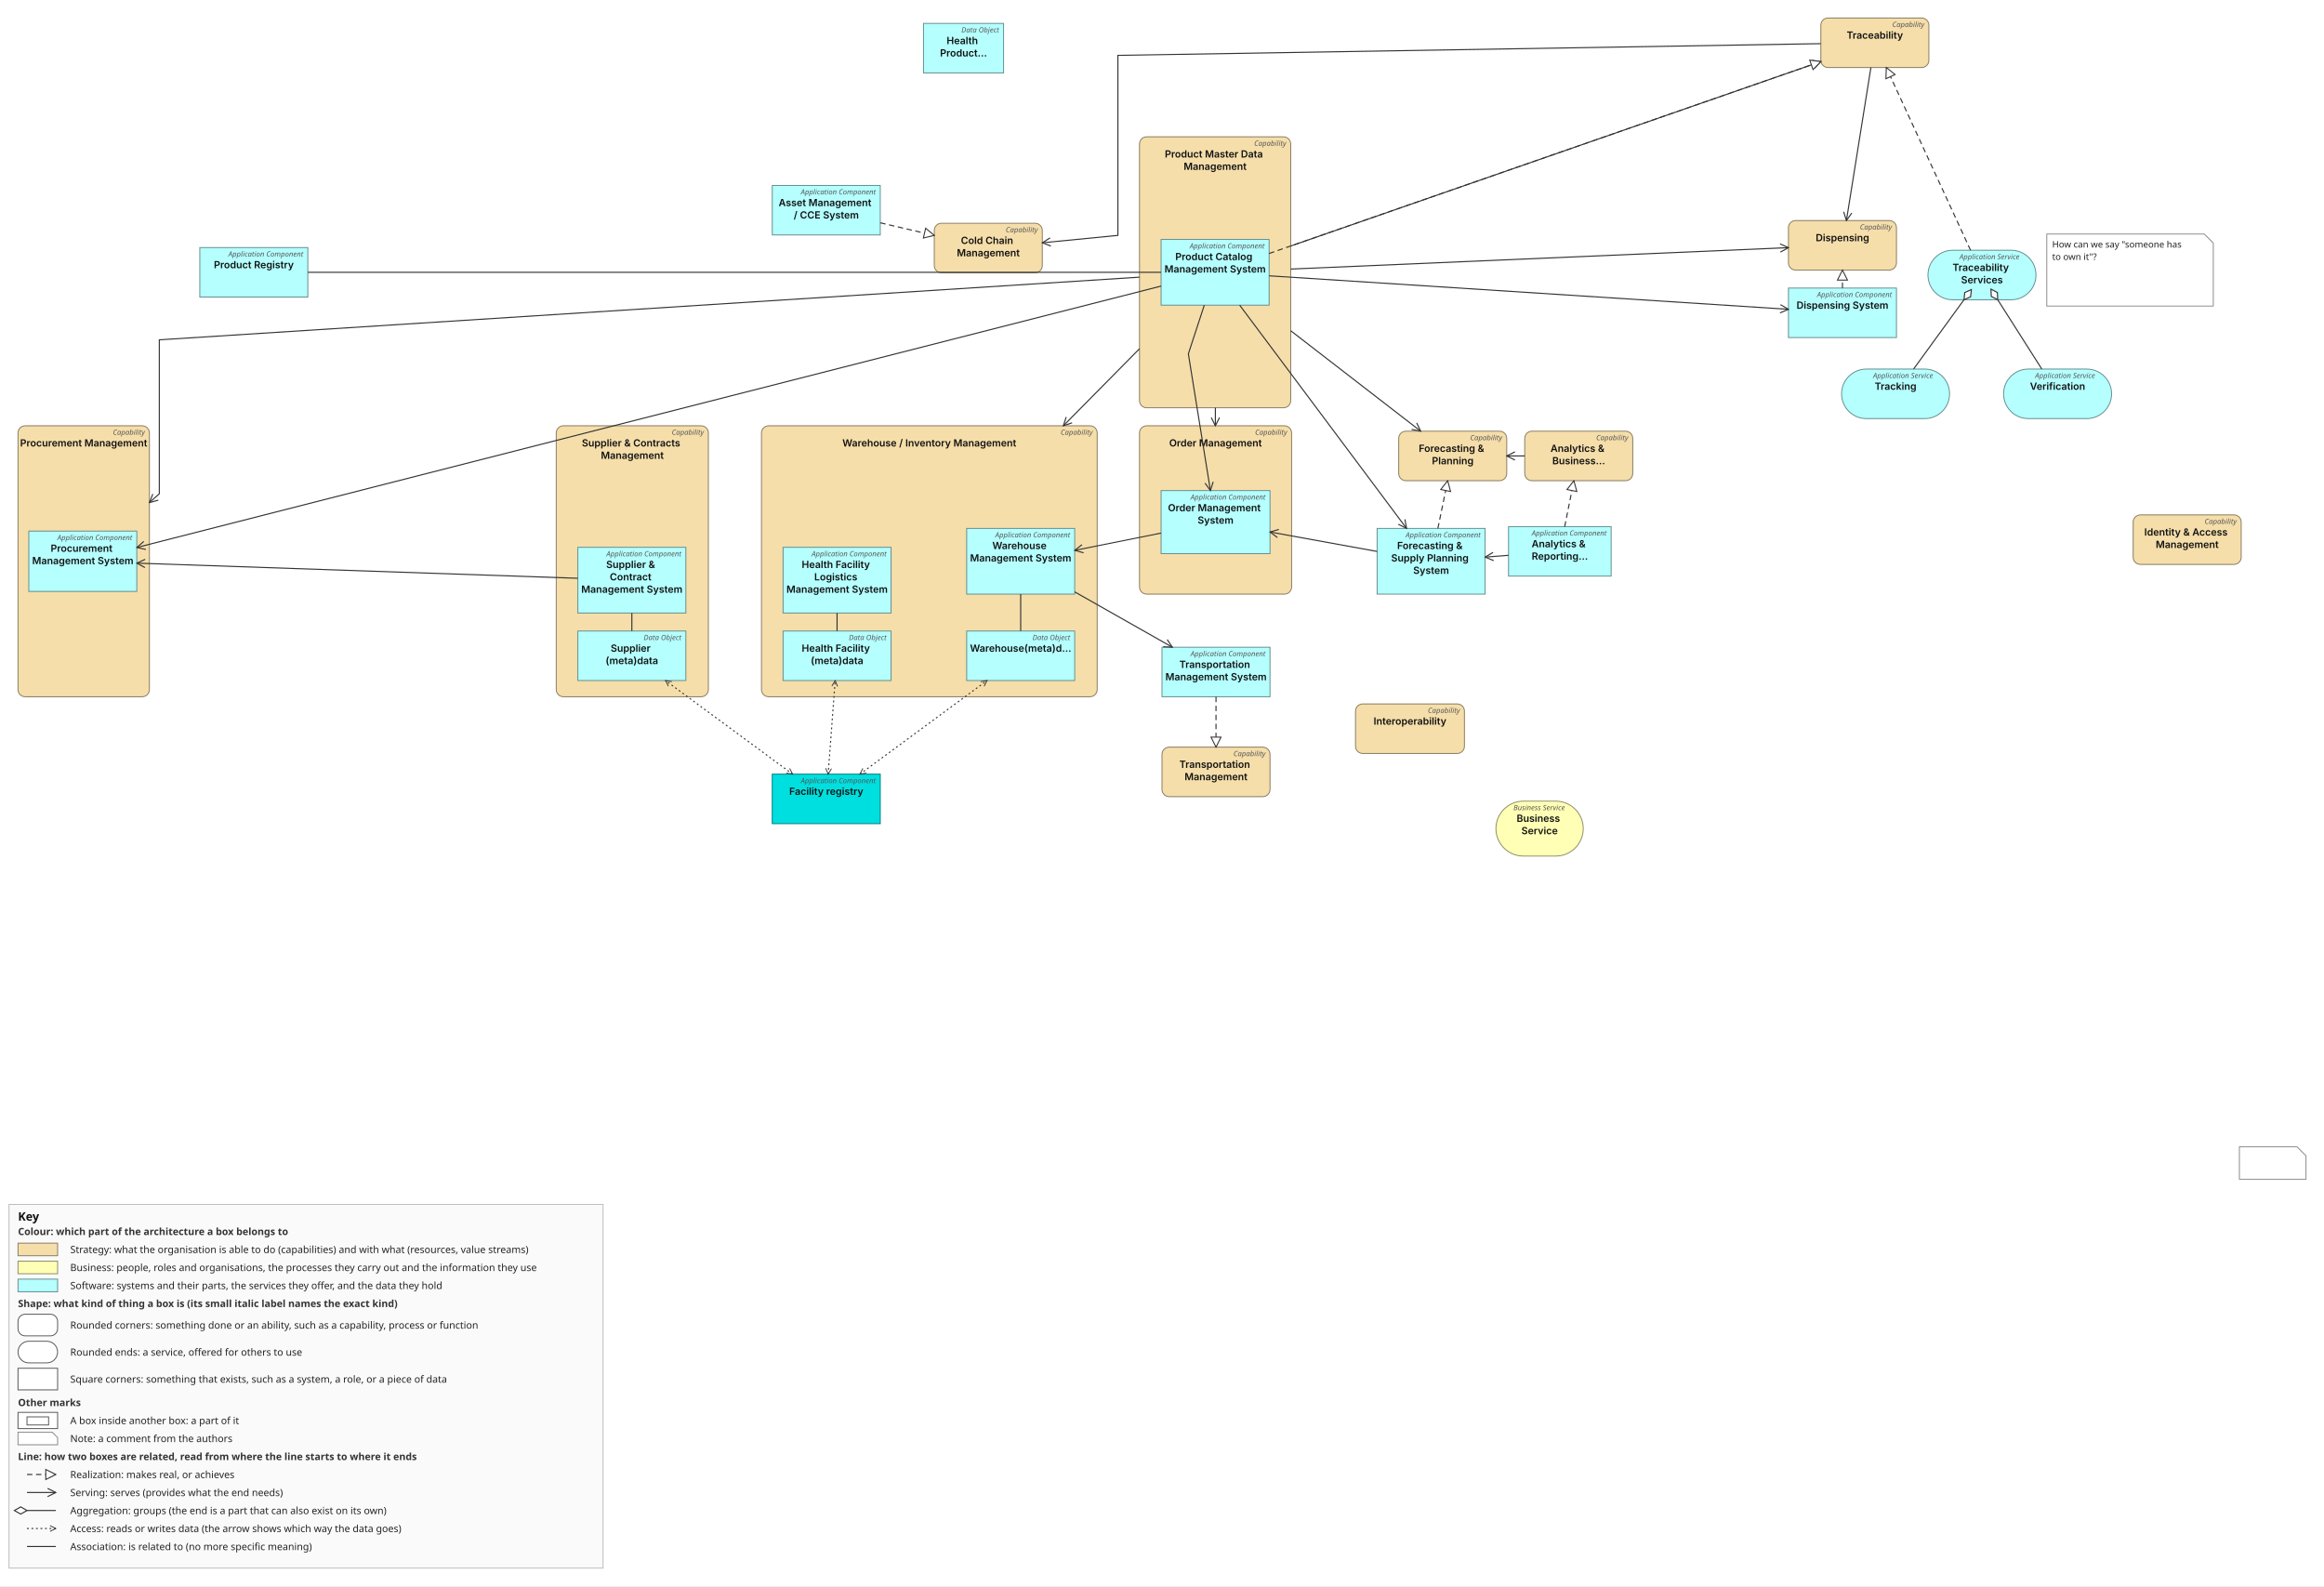
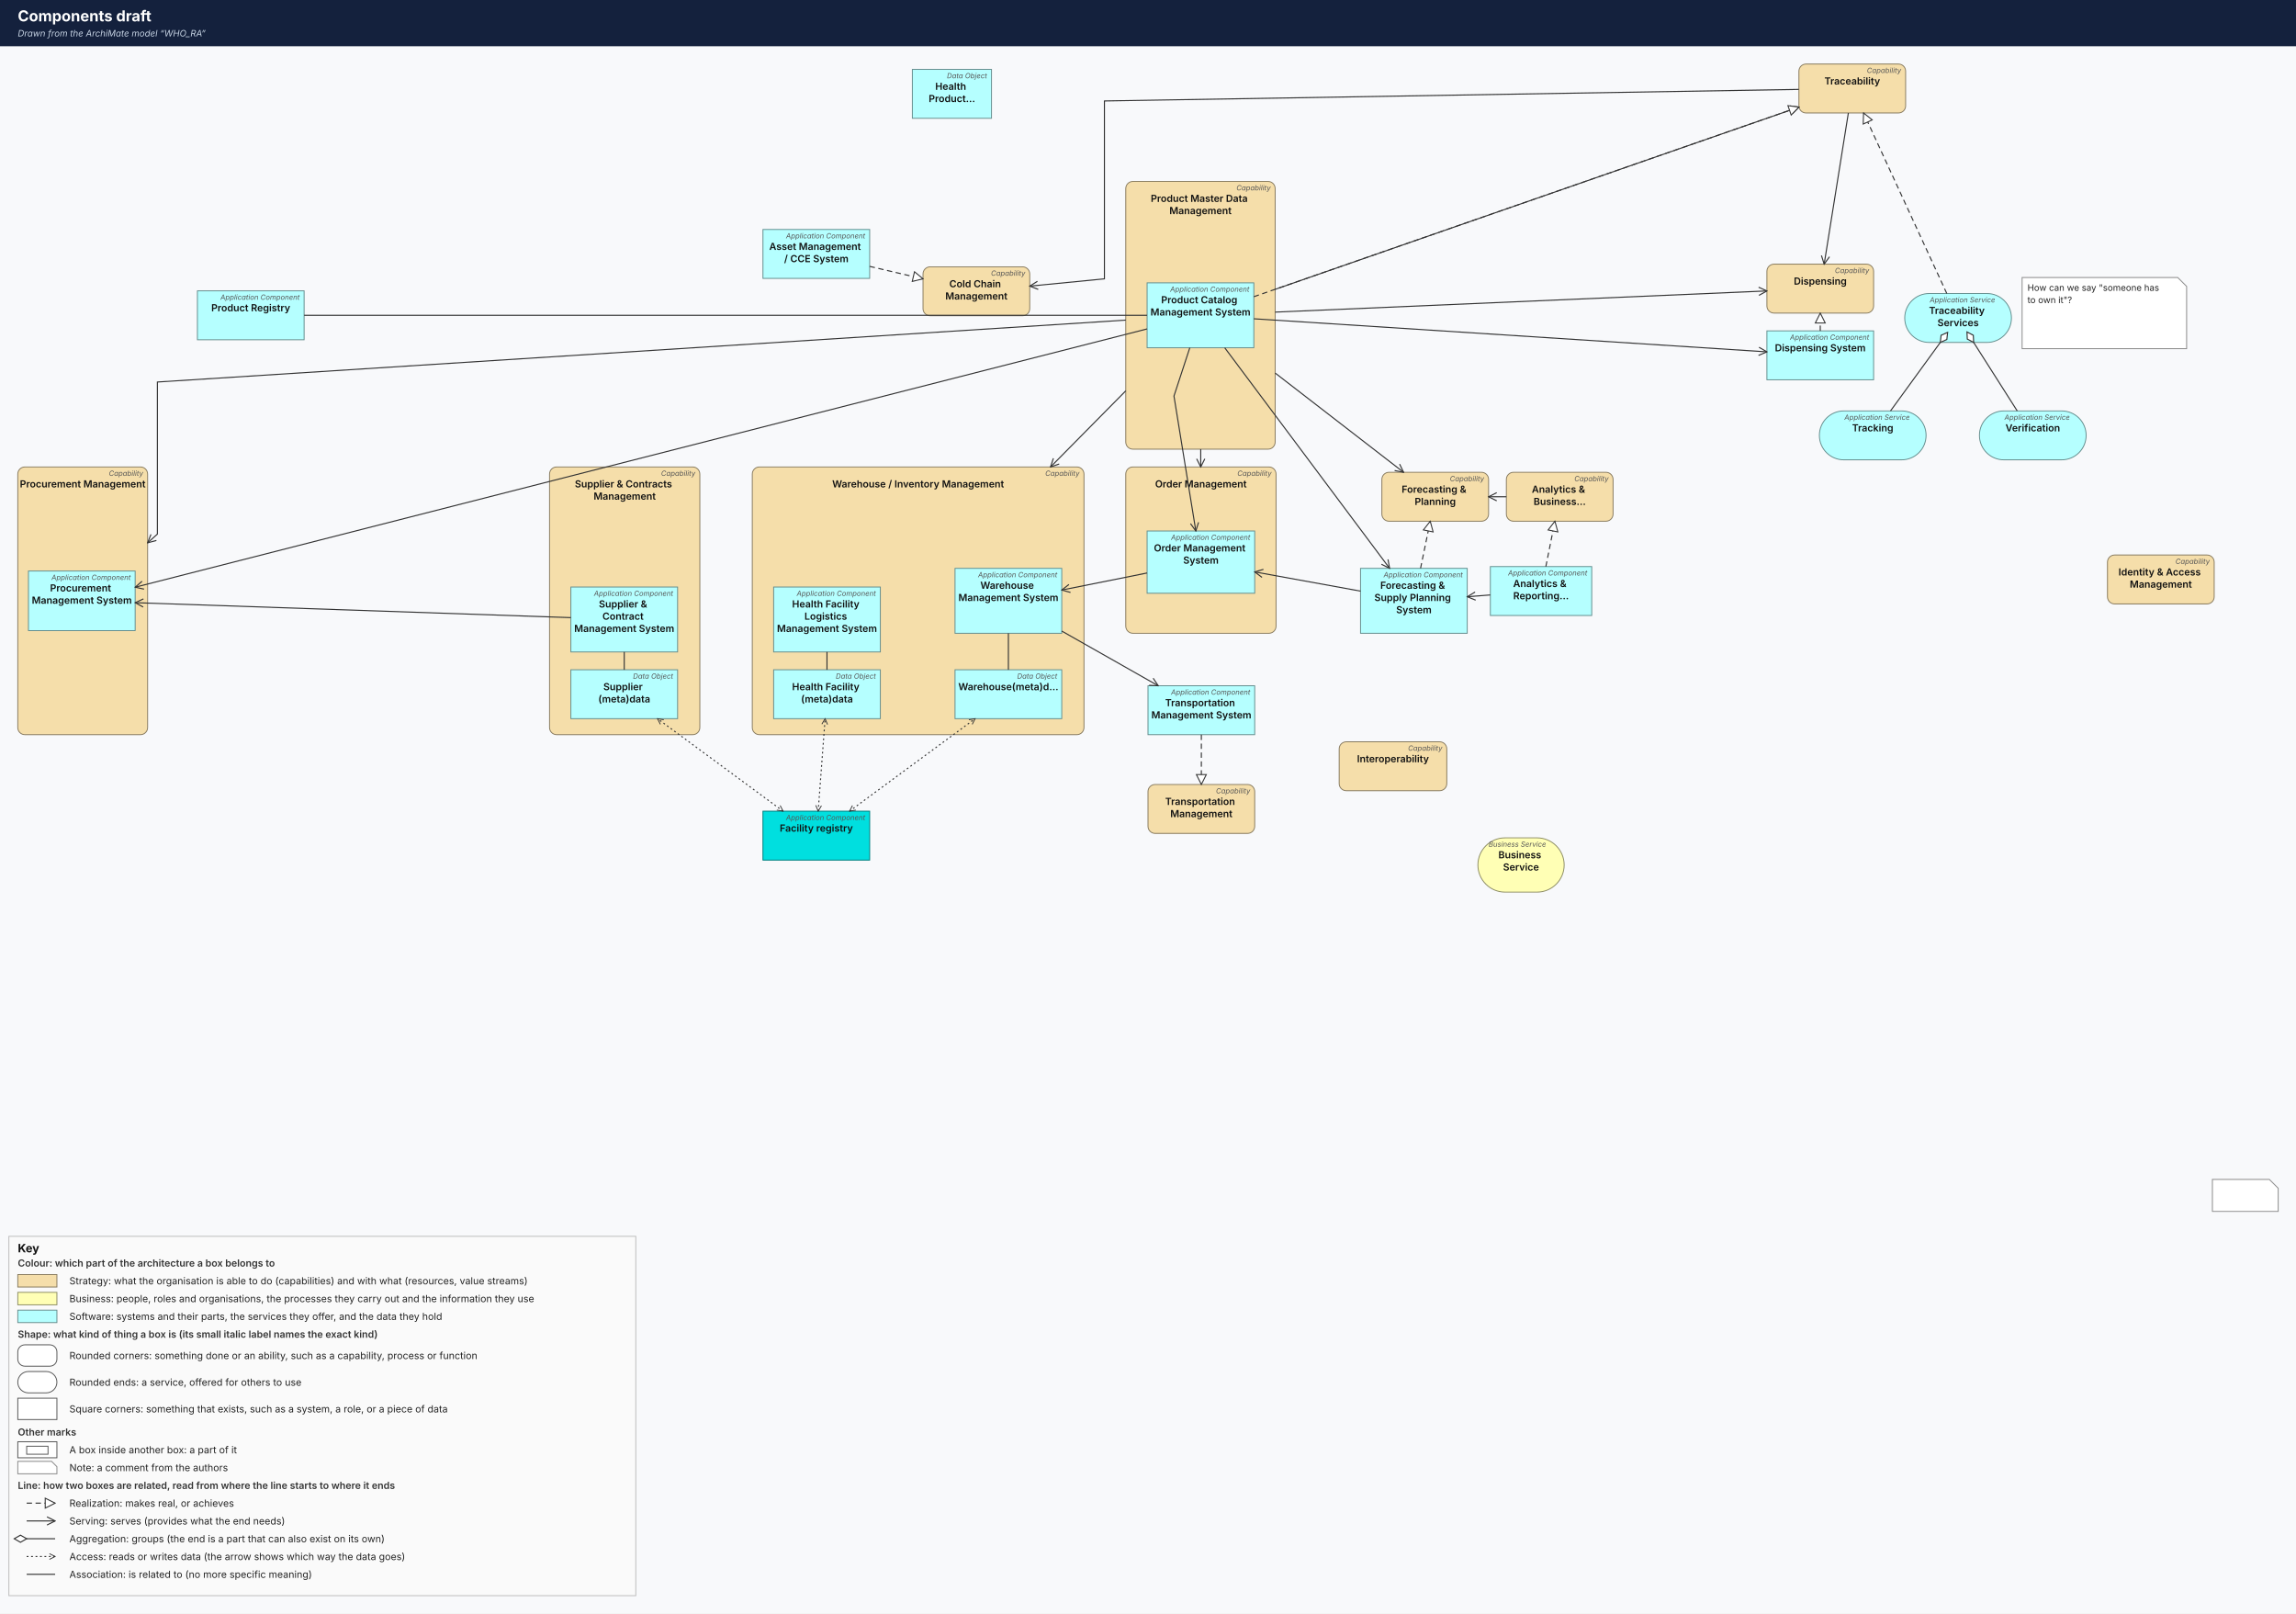
- <svg xmlns="http://www.w3.org/2000/svg" viewBox="-18 382 2582 1762" width="2582" height="1762" role="img" aria-labelledby="av-title">
+ <svg xmlns="http://www.w3.org/2000/svg" viewBox="-18 330 2582 1814" width="2582" height="1814" role="img" aria-labelledby="av-title">
  <style>
- .av-name{font:600 11px system-ui,-apple-system,"Segoe UI",sans-serif;fill:#111}
- .av-type{font:italic 8px system-ui,sans-serif;fill:#555}
- .av-group{font:600 11px system-ui,sans-serif;fill:#333}
- .av-note{font:10px system-ui,sans-serif;fill:#222}
- .av-key{font:11px system-ui,sans-serif;fill:#222}
- .av-keyh{font:600 11px system-ui,sans-serif;fill:#333}
- .av-keyt{font:700 13px system-ui,sans-serif;fill:#111}
- .av-rel{font:9px system-ui,sans-serif;fill:#333;paint-order:stroke;stroke:#fff;stroke-width:3px}
+ .av-name{font:600 11px Inter, "Segoe UI", system-ui, -apple-system, Helvetica, Arial, sans-serif;fill:#111}
+ .av-type{font:italic 8px Inter, "Segoe UI", system-ui, -apple-system, Helvetica, Arial, sans-serif;fill:#555}
+ .av-group{font:600 11px Inter, "Segoe UI", system-ui, -apple-system, Helvetica, Arial, sans-serif;fill:#333}
+ .av-note{font:10px Inter, "Segoe UI", system-ui, -apple-system, Helvetica, Arial, sans-serif;fill:#222}
+ .av-key{font:11px Inter, "Segoe UI", system-ui, -apple-system, Helvetica, Arial, sans-serif;fill:#222}
+ .av-keyh{font:600 11px Inter, "Segoe UI", system-ui, -apple-system, Helvetica, Arial, sans-serif;fill:#333}
+ .av-keyt{font:700 13px Inter, "Segoe UI", system-ui, -apple-system, Helvetica, Arial, sans-serif;fill:#111}
+ .av-rel{font:9px Inter, "Segoe UI", system-ui, -apple-system, Helvetica, Arial, sans-serif;fill:#333;paint-order:stroke;stroke:#fff;stroke-width:3px}
a:hover rect,a:hover polygon,a:focus rect,a:focus polygon{stroke:#06c;stroke-width:2.5}
</style>
  <defs>
    <marker id="arrow-open" viewBox="0 0 12 12" refX="11" refY="6" markerWidth="11" markerHeight="11" orient="auto-start-reverse" markerUnits="userSpaceOnUse">
      <path d="M1 1 L11 6 L1 11" fill="none" stroke="#333" stroke-width="1.3" />
    </marker>
    <marker id="arrow-filled" viewBox="0 0 12 12" refX="11" refY="6" markerWidth="11" markerHeight="11" orient="auto-start-reverse" markerUnits="userSpaceOnUse">
      <path d="M1 1 L11 6 L1 11 Z" fill="#333" />
    </marker>
    <marker id="arrow-small" viewBox="0 0 10 10" refX="9" refY="5" markerWidth="8" markerHeight="8" orient="auto-start-reverse" markerUnits="userSpaceOnUse">
      <path d="M1 1 L9 5 L1 9" fill="none" stroke="#333" stroke-width="1.2" />
    </marker>
    <marker id="triangle-hollow" viewBox="0 0 14 14" refX="13" refY="7" markerWidth="13" markerHeight="13" orient="auto-start-reverse" markerUnits="userSpaceOnUse">
      <path d="M1 1 L13 7 L1 13 Z" fill="#fff" stroke="#333" stroke-width="1.2" />
    </marker>
    <marker id="diamond-filled" viewBox="0 0 16 10" refX="1" refY="5" markerWidth="16" markerHeight="10" orient="auto-start-reverse" markerUnits="userSpaceOnUse">
      <path d="M1 5 L8 1 L15 5 L8 9 Z" fill="#333" />
    </marker>
    <marker id="diamond-hollow" viewBox="0 0 16 10" refX="1" refY="5" markerWidth="16" markerHeight="10" orient="auto-start-reverse" markerUnits="userSpaceOnUse">
      <path d="M1 5 L8 1 L15 5 L8 9 Z" fill="#fff" stroke="#333" stroke-width="1.2" />
    </marker>
    <marker id="dot" viewBox="0 0 8 8" refX="4" refY="4" markerWidth="7" markerHeight="7" orient="auto" markerUnits="userSpaceOnUse">
      <circle cx="4" cy="4" r="3.2" fill="#333" />
    </marker>
    <pattern id="missing" width="8" height="8" patternUnits="userSpaceOnUse" patternTransform="rotate(45)">
      <rect width="8" height="8" fill="#fff" />
      <line x1="0" y1="0" x2="0" y2="8" stroke="#d33" stroke-width="2" />
    </pattern>
  </defs>
-   <rect x="-18" y="382" width="2582" height="1762" fill="#fff" />
+   <rect x="-18" y="330" width="2582" height="1814" fill="#f8f9fb" />
+   <rect x="-18" y="330" width="2582" height="52" fill="#14213d" />
+   <text x="2" y="354" style="font:700 17px Inter, &quot;Segoe UI&quot;, system-ui, -apple-system, Helvetica, Arial, sans-serif;fill:#fff">Components draft</text>
+   <text x="2" y="371" style="font:italic 10px Inter, &quot;Segoe UI&quot;, system-ui, -apple-system, Helvetica, Arial, sans-serif;fill:#c9d6e6">Drawn from the ArchiMate model “WHO_RA”</text>
  <a href="../../../en/dpi-h-ra/archimate/0.2.0/elements/forecasting-supply-planning-system/" target="_top">
    <rect x="1512" y="969" width="120" height="73" fill="#b5ffff" stroke="#648c8c" stroke-width="1" />
    <text class="av-type" x="1627" y="979" text-anchor="end">Application Component</text>
    <text class="av-name" x="1572" y="992" text-anchor="middle">
      <tspan x="1572" dy="0">Forecasting &amp;</tspan>
      <tspan x="1572" dy="13.75">Supply Planning</tspan>
      <tspan x="1572" dy="13.75">System</tspan>
    </text>
  </a>
  <a href="../../../en/dpi-h-ra/archimate/0.2.0/elements/transportation-management-system/" target="_top">
    <rect x="1273" y="1101" width="120" height="55" fill="#b5ffff" stroke="#648c8c" stroke-width="1" />
    <text class="av-type" x="1388" y="1111" text-anchor="end">Application Component</text>
    <text class="av-name" x="1333" y="1124" text-anchor="middle">
      <tspan x="1333" dy="0">Transportation</tspan>
      <tspan x="1333" dy="13.75">Management System</tspan>
    </text>
  </a>
  <a href="../../../en/dpi-h-ra/archimate/0.2.0/elements/dispensing-system/" target="_top">
    <rect x="1969" y="702" width="120" height="55" fill="#b5ffff" stroke="#648c8c" stroke-width="1" />
    <text class="av-type" x="2084" y="712" text-anchor="end">Application Component</text>
    <text class="av-name" x="2029" y="725" text-anchor="middle">
      <tspan x="2029" dy="0">Dispensing System</tspan>
    </text>
  </a>
  <a href="../../../en/dpi-h-ra/archimate/0.2.0/elements/analytics-reporting-platform/" target="_top">
    <rect x="1658" y="967" width="114" height="55" fill="#b5ffff" stroke="#648c8c" stroke-width="1" />
    <text class="av-type" x="1767" y="977" text-anchor="end">Application Component</text>
    <text class="av-name" x="1715" y="990" text-anchor="middle">
      <tspan x="1715" dy="0">Analytics &amp;</tspan>
      <tspan x="1715" dy="13.75">Reporting…</tspan>
    </text>
  </a>
  <a href="../../../en/dpi-h-ra/archimate/0.2.0/elements/identity-access-management/" target="_top">
    <rect x="2352" y="954" width="120" height="55" rx="8" fill="#f5deaa" stroke="#877a5e" stroke-width="1" />
    <text class="av-type" x="2467" y="964" text-anchor="end">Capability</text>
    <text class="av-name" x="2412" y="977" text-anchor="middle">
      <tspan x="2412" dy="0">Identity &amp; Access</tspan>
      <tspan x="2412" dy="13.75">Management</tspan>
    </text>
  </a>
  <a href="../../../en/dpi-h-ra/archimate/0.2.0/elements/asset-management-cce-system/" target="_top">
    <rect x="840" y="588" width="120" height="55" fill="#b5ffff" stroke="#648c8c" stroke-width="1" />
    <text class="av-type" x="955" y="598" text-anchor="end">Application Component</text>
    <text class="av-name" x="900" y="611" text-anchor="middle">
      <tspan x="900" dy="0">Asset Management</tspan>
      <tspan x="900" dy="13.75">/ CCE System</tspan>
    </text>
  </a>
  <a href="../../../en/dpi-h-ra/archimate/0.2.0/elements/interoperability/" target="_top">
    <rect x="1488" y="1164" width="121" height="55" rx="8" fill="#f5deaa" stroke="#877a5e" stroke-width="1" />
    <text class="av-type" x="1604" y="1174" text-anchor="end">Capability</text>
    <text class="av-name" x="1548.5" y="1187" text-anchor="middle">
      <tspan x="1548.5" dy="0">Interoperability</tspan>
    </text>
  </a>
  <a href="../../../en/dpi-h-ra/archimate/0.2.0/elements/facility-registry/" target="_top">
    <rect x="840" y="1242" width="120" height="55" fill="#00dfdf" stroke="#007b7b" stroke-width="1" />
    <text class="av-type" x="955" y="1252" text-anchor="end">Application Component</text>
    <text class="av-name" x="900" y="1265" text-anchor="middle">
      <tspan x="900" dy="0">Facility registry</tspan>
    </text>
  </a>
  <a href="../../../en/dpi-h-ra/archimate/0.2.0/elements/traceability-services/" target="_top">
    <rect x="2124" y="660" width="120" height="55" rx="27.5" fill="#b5ffff" stroke="#648c8c" stroke-width="1" />
    <text class="av-type" x="2225.667" y="670" text-anchor="end">Application Service</text>
    <text class="av-name" x="2184" y="683" text-anchor="middle">
      <tspan x="2184" dy="0">Traceability</tspan>
      <tspan x="2184" dy="13.75">Services</tspan>
    </text>
  </a>
  <a href="../../../en/dpi-h-ra/archimate/0.2.0/elements/tracking/" target="_top">
    <rect x="2028" y="792" width="120" height="55" rx="27.5" fill="#b5ffff" stroke="#648c8c" stroke-width="1" />
    <text class="av-type" x="2129.667" y="802" text-anchor="end">Application Service</text>
    <text class="av-name" x="2088" y="815" text-anchor="middle">
      <tspan x="2088" dy="0">Tracking</tspan>
    </text>
  </a>
  <a href="../../../en/dpi-h-ra/archimate/0.2.0/elements/verification/" target="_top">
    <rect x="2208" y="792" width="120" height="55" rx="27.5" fill="#b5ffff" stroke="#648c8c" stroke-width="1" />
    <text class="av-type" x="2309.667" y="802" text-anchor="end">Application Service</text>
    <text class="av-name" x="2268" y="815" text-anchor="middle">
      <tspan x="2268" dy="0">Verification</tspan>
    </text>
  </a>
  <g class="av-n">
    <polygon points="2256,642 2431,642 2441,652 2441,722 2256,722" fill="#ffffff" stroke="#888" />
    <text class="av-note" x="2262" y="657">
      <tspan x="2262" dy="0">How can we say "someone has</tspan>
      <tspan x="2262" dy="13.75">to own it"?</tspan>
    </text>
  </g>
  <a href="../../../en/dpi-h-ra/archimate/0.2.0/elements/health-product-data/" target="_top">
    <rect x="1008" y="408" width="89" height="55" fill="#b5ffff" stroke="#648c8c" stroke-width="1" />
    <text class="av-type" x="1092" y="418" text-anchor="end">Data Object</text>
    <text class="av-name" x="1052.5" y="431" text-anchor="middle">
      <tspan x="1052.5" dy="0">Health</tspan>
      <tspan x="1052.5" dy="13.75">Product…</tspan>
    </text>
  </a>
  <a href="../../../en/dpi-h-ra/archimate/0.2.0/elements/forecasting-planning/" target="_top">
    <rect x="1536" y="861" width="120" height="55" rx="8" fill="#f5deaa" stroke="#877a5e" stroke-width="1" />
    <text class="av-type" x="1651" y="871" text-anchor="end">Capability</text>
    <text class="av-name" x="1596" y="884" text-anchor="middle">
      <tspan x="1596" dy="0">Forecasting &amp;</tspan>
      <tspan x="1596" dy="13.75">Planning</tspan>
    </text>
  </a>
  <a href="../../../en/dpi-h-ra/archimate/0.2.0/elements/order-management/" target="_top">
    <rect x="1248" y="855" width="169" height="187" rx="8" fill="#f5deaa" stroke="#877a5e" stroke-width="1" />
    <text class="av-type" x="1412" y="865" text-anchor="end">Capability</text>
    <text class="av-name" x="1332.5" y="878" text-anchor="middle">
      <tspan x="1332.5" dy="0">Order Management</tspan>
    </text>
  </a>
  <a href="../../../en/dpi-h-ra/archimate/0.2.0/elements/order-management-system/" target="_top">
    <rect x="1272" y="927" width="121" height="70" fill="#b5ffff" stroke="#648c8c" stroke-width="1" />
    <text class="av-type" x="1388" y="937" text-anchor="end">Application Component</text>
    <text class="av-name" x="1332.5" y="950" text-anchor="middle">
      <tspan x="1332.5" dy="0">Order Management</tspan>
      <tspan x="1332.5" dy="13.75">System</tspan>
    </text>
  </a>
  <a href="../../../en/dpi-h-ra/archimate/0.2.0/elements/procurement-management/" target="_top">
    <rect x="2" y="855" width="146" height="301" rx="8" fill="#f5deaa" stroke="#877a5e" stroke-width="1" />
    <text class="av-type" x="143" y="865" text-anchor="end">Capability</text>
    <text class="av-name" x="75" y="878" text-anchor="middle">
      <tspan x="75" dy="0">Procurement Management</tspan>
    </text>
  </a>
  <a href="../../../en/dpi-h-ra/archimate/0.2.0/elements/procurement-management-system/" target="_top">
    <rect x="14" y="972" width="120" height="67" fill="#b5ffff" stroke="#648c8c" stroke-width="1" />
    <text class="av-type" x="129" y="982" text-anchor="end">Application Component</text>
    <text class="av-name" x="74" y="995" text-anchor="middle">
      <tspan x="74" dy="0">Procurement</tspan>
      <tspan x="74" dy="13.75">Management System</tspan>
    </text>
  </a>
  <a href="../../../en/dpi-h-ra/archimate/0.2.0/elements/transportation-management/" target="_top">
    <rect x="1273" y="1212" width="120" height="55" rx="8" fill="#f5deaa" stroke="#877a5e" stroke-width="1" />
    <text class="av-type" x="1388" y="1222" text-anchor="end">Capability</text>
    <text class="av-name" x="1333" y="1235" text-anchor="middle">
      <tspan x="1333" dy="0">Transportation</tspan>
      <tspan x="1333" dy="13.75">Management</tspan>
    </text>
  </a>
  <a href="../../../en/dpi-h-ra/archimate/0.2.0/elements/warehouse-inventory-management/" target="_top">
    <rect x="828" y="855" width="373" height="301" rx="8" fill="#f5deaa" stroke="#877a5e" stroke-width="1" />
    <text class="av-type" x="1196" y="865" text-anchor="end">Capability</text>
    <text class="av-name" x="1014.5" y="878" text-anchor="middle">
      <tspan x="1014.5" dy="0">Warehouse / Inventory Management</tspan>
    </text>
  </a>
  <a href="../../../en/dpi-h-ra/archimate/0.2.0/elements/warehouse-management-system/" target="_top">
    <rect x="1056" y="969" width="120" height="73" fill="#b5ffff" stroke="#648c8c" stroke-width="1" />
    <text class="av-type" x="1171" y="979" text-anchor="end">Application Component</text>
    <text class="av-name" x="1116" y="992" text-anchor="middle">
      <tspan x="1116" dy="0">Warehouse</tspan>
      <tspan x="1116" dy="13.75">Management System</tspan>
    </text>
  </a>
  <a href="../../../en/dpi-h-ra/archimate/0.2.0/elements/health-facility-logistics-management-system/" target="_top">
    <rect x="852" y="990" width="120" height="73" fill="#b5ffff" stroke="#648c8c" stroke-width="1" />
    <text class="av-type" x="967" y="1000" text-anchor="end">Application Component</text>
    <text class="av-name" x="912" y="1013" text-anchor="middle">
      <tspan x="912" dy="0">Health Facility</tspan>
      <tspan x="912" dy="13.75">Logistics</tspan>
      <tspan x="912" dy="13.75">Management System</tspan>
    </text>
  </a>
  <a href="../../../en/dpi-h-ra/archimate/0.2.0/elements/warehouse-meta-data/" target="_top">
    <rect x="1056" y="1083" width="120" height="55" fill="#b5ffff" stroke="#648c8c" stroke-width="1" />
    <text class="av-type" x="1171" y="1093" text-anchor="end">Data Object</text>
    <text class="av-name" x="1116" y="1106" text-anchor="middle">
      <tspan x="1116" dy="0">Warehouse(meta)d…</tspan>
    </text>
  </a>
  <a href="../../../en/dpi-h-ra/archimate/0.2.0/elements/health-facility-meta-data/" target="_top">
    <rect x="852" y="1083" width="120" height="55" fill="#b5ffff" stroke="#648c8c" stroke-width="1" />
    <text class="av-type" x="967" y="1093" text-anchor="end">Data Object</text>
    <text class="av-name" x="912" y="1106" text-anchor="middle">
      <tspan x="912" dy="0">Health Facility</tspan>
      <tspan x="912" dy="13.75">(meta)data</tspan>
    </text>
  </a>
  <a href="../../../en/dpi-h-ra/archimate/0.2.0/elements/traceability/" target="_top">
    <rect x="2005" y="402" width="120" height="55" rx="8" fill="#f5deaa" stroke="#877a5e" stroke-width="1" />
    <text class="av-type" x="2120" y="412" text-anchor="end">Capability</text>
    <text class="av-name" x="2065" y="425" text-anchor="middle">
      <tspan x="2065" dy="0">Traceability</tspan>
    </text>
  </a>
  <a href="../../../en/dpi-h-ra/archimate/0.2.0/elements/cold-chain-management/" target="_top">
    <rect x="1020" y="630" width="120" height="55" rx="8" fill="#f5deaa" stroke="#877a5e" stroke-width="1" />
    <text class="av-type" x="1135" y="640" text-anchor="end">Capability</text>
    <text class="av-name" x="1080" y="653" text-anchor="middle">
      <tspan x="1080" dy="0">Cold Chain</tspan>
      <tspan x="1080" dy="13.75">Management</tspan>
    </text>
  </a>
  <a href="../../../en/dpi-h-ra/archimate/0.2.0/elements/analytics-business-intelligence/" target="_top">
    <rect x="1676" y="861" width="120" height="55" rx="8" fill="#f5deaa" stroke="#877a5e" stroke-width="1" />
    <text class="av-type" x="1791" y="871" text-anchor="end">Capability</text>
    <text class="av-name" x="1736" y="884" text-anchor="middle">
      <tspan x="1736" dy="0">Analytics &amp;</tspan>
      <tspan x="1736" dy="13.75">Business…</tspan>
    </text>
  </a>
  <a href="../../../en/dpi-h-ra/archimate/0.2.0/elements/dispensing/" target="_top">
    <rect x="1969" y="627" width="120" height="55" rx="8" fill="#f5deaa" stroke="#877a5e" stroke-width="1" />
    <text class="av-type" x="2084" y="637" text-anchor="end">Capability</text>
    <text class="av-name" x="2029" y="650" text-anchor="middle">
      <tspan x="2029" dy="0">Dispensing</tspan>
    </text>
  </a>
  <a href="../../../en/dpi-h-ra/archimate/0.2.0/elements/supplier-contracts-management/" target="_top">
    <rect x="600" y="855" width="169" height="301" rx="8" fill="#f5deaa" stroke="#877a5e" stroke-width="1" />
    <text class="av-type" x="764" y="865" text-anchor="end">Capability</text>
    <text class="av-name" x="684.5" y="878" text-anchor="middle">
      <tspan x="684.5" dy="0">Supplier &amp; Contracts</tspan>
      <tspan x="684.5" dy="13.75">Management</tspan>
    </text>
  </a>
  <a href="../../../en/dpi-h-ra/archimate/0.2.0/elements/supplier-contract-management-system/" target="_top">
    <rect x="624" y="990" width="120" height="73" fill="#b5ffff" stroke="#648c8c" stroke-width="1" />
    <text class="av-type" x="739" y="1000" text-anchor="end">Application Component</text>
    <text class="av-name" x="684" y="1013" text-anchor="middle">
      <tspan x="684" dy="0">Supplier &amp;</tspan>
      <tspan x="684" dy="13.75">Contract</tspan>
      <tspan x="684" dy="13.75">Management System</tspan>
    </text>
  </a>
  <a href="../../../en/dpi-h-ra/archimate/0.2.0/elements/supplier-meta-data/" target="_top">
    <rect x="624" y="1083" width="120" height="55" fill="#b5ffff" stroke="#648c8c" stroke-width="1" />
    <text class="av-type" x="739" y="1093" text-anchor="end">Data Object</text>
    <text class="av-name" x="684" y="1106" text-anchor="middle">
      <tspan x="684" dy="0">Supplier</tspan>
      <tspan x="684" dy="13.75">(meta)data</tspan>
    </text>
  </a>
  <a href="../../../en/dpi-h-ra/archimate/0.2.0/elements/product-master-data-management/" target="_top">
    <rect x="1248" y="534" width="168" height="301" rx="8" fill="#f5deaa" stroke="#877a5e" stroke-width="1" />
    <text class="av-type" x="1411" y="544" text-anchor="end">Capability</text>
    <text class="av-name" x="1332" y="557" text-anchor="middle">
      <tspan x="1332" dy="0">Product Master Data</tspan>
      <tspan x="1332" dy="13.75">Management</tspan>
    </text>
  </a>
  <a href="../../../en/dpi-h-ra/archimate/0.2.0/elements/product-catalog-management-system/" target="_top">
    <rect x="1272" y="648" width="120" height="73" fill="#b5ffff" stroke="#648c8c" stroke-width="1" />
    <text class="av-type" x="1387" y="658" text-anchor="end">Application Component</text>
    <text class="av-name" x="1332" y="671" text-anchor="middle">
      <tspan x="1332" dy="0">Product Catalog</tspan>
      <tspan x="1332" dy="13.75">Management System</tspan>
    </text>
  </a>
  <g class="av-n">
    <polygon points="2470,1656 2534,1656 2544,1666 2544,1692 2470,1692" fill="#ffffff" stroke="#888" />
    <text class="av-note" x="2476" y="1671">
      <tspan x="2476" dy="0" />
    </text>
  </g>
  <a href="../../../en/dpi-h-ra/archimate/0.2.0/elements/business-service/" target="_top">
    <rect x="1644" y="1272" width="97" height="61" rx="30.5" fill="#ffffb5" stroke="#8c8c64" stroke-width="1" />
    <text class="av-type" x="1720.667" y="1282" text-anchor="end">Business Service</text>
    <text class="av-name" x="1692.5" y="1295" text-anchor="middle">
      <tspan x="1692.5" dy="0">Business</tspan>
      <tspan x="1692.5" dy="13.75">Service</tspan>
    </text>
  </a>
  <a href="../../../en/dpi-h-ra/archimate/0.2.0/elements/product-registry/" target="_top">
    <rect x="204" y="657" width="120" height="55" fill="#b5ffff" stroke="#648c8c" stroke-width="1" />
    <text class="av-type" x="319" y="667" text-anchor="end">Application Component</text>
    <text class="av-name" x="264" y="680" text-anchor="middle">
      <tspan x="264" dy="0">Product Registry</tspan>
    </text>
  </a>
  <a href="../../../en/dpi-h-ra/archimate/0.2.0/relationships/id-63783454de7b493f8981cbbe8360d486/" target="_top">
    <path d="M1579.5 969 L1590.4 916" fill="none" stroke="#333" stroke-width="1.2" stroke-dasharray="6 4" marker-end="url(#triangle-hollow)" />
    <path d="M1579.5 969 L1590.4 916" fill="none" stroke="transparent" stroke-width="8" />
  </a>
  <a href="../../../en/dpi-h-ra/archimate/0.2.0/relationships/id-e8f0fee58ff84beaa0bd71a8e94c0f06/" target="_top">
    <path d="M1512 994.6 L1393 973" fill="none" stroke="#333" stroke-width="1.2" marker-end="url(#arrow-open)" />
    <path d="M1512 994.6 L1393 973" fill="none" stroke="transparent" stroke-width="8" />
  </a>
  <a href="../../../en/dpi-h-ra/archimate/0.2.0/relationships/id-133d0f9678fb44df8acad9a7e9e2fe0f/" target="_top">
    <path d="M1333 1156 L1333 1212" fill="none" stroke="#333" stroke-width="1.2" stroke-dasharray="6 4" marker-end="url(#triangle-hollow)" />
    <path d="M1333 1156 L1333 1212" fill="none" stroke="transparent" stroke-width="8" />
  </a>
  <a href="../../../en/dpi-h-ra/archimate/0.2.0/relationships/id-7f62f3628774445fb91f61070f363723/" target="_top">
    <path d="M2029 702 L2029 682" fill="none" stroke="#333" stroke-width="1.2" stroke-dasharray="6 4" marker-end="url(#triangle-hollow)" />
    <path d="M2029 702 L2029 682" fill="none" stroke="transparent" stroke-width="8" />
  </a>
  <a href="../../../en/dpi-h-ra/archimate/0.2.0/relationships/id-0d2cbb692d5447298ffce87dd32cf098/" target="_top">
    <path d="M1720.4 967 L1730.6 916" fill="none" stroke="#333" stroke-width="1.2" stroke-dasharray="6 4" marker-end="url(#triangle-hollow)" />
    <path d="M1720.4 967 L1730.6 916" fill="none" stroke="transparent" stroke-width="8" />
  </a>
  <a href="../../../en/dpi-h-ra/archimate/0.2.0/relationships/id-f89c76f933534caea4be3030da0af3e1/" target="_top">
    <path d="M1658 998.9 L1632 1000.9" fill="none" stroke="#333" stroke-width="1.2" marker-end="url(#arrow-open)" />
    <path d="M1658 998.9 L1632 1000.9" fill="none" stroke="transparent" stroke-width="8" />
  </a>
  <a href="../../../en/dpi-h-ra/archimate/0.2.0/relationships/id-9f9e9fe3c0d64f409de68bd270f3879c/" target="_top">
    <path d="M960 629.5 L1020 643.5" fill="none" stroke="#333" stroke-width="1.2" stroke-dasharray="6 4" marker-end="url(#triangle-hollow)" />
    <path d="M960 629.5 L1020 643.5" fill="none" stroke="transparent" stroke-width="8" />
  </a>
  <a href="../../../en/dpi-h-ra/archimate/0.2.0/relationships/id-4bd27ebddb6749c299f3553a27dbdc43/" target="_top">
    <path d="M862.6 1242 L721.4 1138" fill="none" stroke="#333" stroke-width="1.2" stroke-dasharray="2 3" marker-start="url(#arrow-small)" marker-end="url(#arrow-small)" />
    <path d="M862.6 1242 L721.4 1138" fill="none" stroke="transparent" stroke-width="8" />
  </a>
  <a href="../../../en/dpi-h-ra/archimate/0.2.0/relationships/id-b9473fd16288407aa570ef1fefcb6e56/" target="_top">
    <path d="M937.4 1242 L1078.6 1138" fill="none" stroke="#333" stroke-width="1.2" stroke-dasharray="2 3" marker-start="url(#arrow-small)" marker-end="url(#arrow-small)" />
    <path d="M937.4 1242 L1078.6 1138" fill="none" stroke="transparent" stroke-width="8" />
  </a>
  <a href="../../../en/dpi-h-ra/archimate/0.2.0/relationships/id-8da5e152bad04b79b35d063800fa1343/" target="_top">
    <path d="M902.1 1242 L909.9 1138" fill="none" stroke="#333" stroke-width="1.2" stroke-dasharray="2 3" marker-start="url(#arrow-small)" marker-end="url(#arrow-small)" />
    <path d="M902.1 1242 L909.9 1138" fill="none" stroke="transparent" stroke-width="8" />
  </a>
  <a href="../../../en/dpi-h-ra/archimate/0.2.0/relationships/id-dadabdb05af345a3b6c53eb80314cf6a/" target="_top">
    <path d="M2164 715 L2108 792" fill="none" stroke="#333" stroke-width="1.2" marker-start="url(#diamond-hollow)" />
    <path d="M2164 715 L2108 792" fill="none" stroke="transparent" stroke-width="8" />
  </a>
  <a href="../../../en/dpi-h-ra/archimate/0.2.0/relationships/id-c8073bfbd19c417c9adb03a8dd5af10e/" target="_top">
    <path d="M2201.5 715 L2250.5 792" fill="none" stroke="#333" stroke-width="1.2" marker-start="url(#diamond-hollow)" />
    <path d="M2201.5 715 L2250.5 792" fill="none" stroke="transparent" stroke-width="8" />
  </a>
  <a href="../../../en/dpi-h-ra/archimate/0.2.0/relationships/id-340a88102c774e48bb2ad245ef21129b/" target="_top">
    <path d="M2171.3 660 L2077.7 457" fill="none" stroke="#333" stroke-width="1.2" stroke-dasharray="6 4" marker-end="url(#triangle-hollow)" />
    <path d="M2171.3 660 L2077.7 457" fill="none" stroke="transparent" stroke-width="8" />
  </a>
  <a href="../../../en/dpi-h-ra/archimate/0.2.0/relationships/id-73586fecb435421b8abb1bd8b3acde1c/" target="_top">
    <path d="M1272 974.2 L1176 993.4" fill="none" stroke="#333" stroke-width="1.2" marker-end="url(#arrow-open)" />
    <path d="M1272 974.2 L1176 993.4" fill="none" stroke="transparent" stroke-width="8" />
  </a>
  <a href="../../../en/dpi-h-ra/archimate/0.2.0/relationships/id-5dcc8645315b4edab05bebc09a8d55f8/" target="_top">
    <path d="M1176 1039.5 L1284.5 1101" fill="none" stroke="#333" stroke-width="1.2" marker-end="url(#arrow-open)" />
    <path d="M1176 1039.5 L1284.5 1101" fill="none" stroke="transparent" stroke-width="8" />
  </a>
  <a href="../../../en/dpi-h-ra/archimate/0.2.0/relationships/id-9fcf3e7f5505488ba2ca9a81be1c0528/" target="_top">
    <path d="M1116 1083 L1116 1042" fill="none" stroke="#333" stroke-width="1.2" />
    <path d="M1116 1083 L1116 1042" fill="none" stroke="transparent" stroke-width="8" />
  </a>
  <a href="../../../en/dpi-h-ra/archimate/0.2.0/relationships/id-a87346b5869f4885b29a8ae56d47c8ce/" target="_top">
    <path d="M912 1083 L912 1063" fill="none" stroke="#333" stroke-width="1.2" />
    <path d="M912 1083 L912 1063" fill="none" stroke="transparent" stroke-width="8" />
  </a>
  <a href="../../../en/dpi-h-ra/archimate/0.2.0/relationships/id-f75f0d1d0a254ec1b5ea3024ba338628/" target="_top">
    <path d="M2005 430.5 L1224 443.5 L1224 643.5 L1140 651.7" fill="none" stroke="#333" stroke-width="1.2" marker-end="url(#arrow-open)" />
    <path d="M2005 430.5 L1224 443.5 L1224 643.5 L1140 651.7" fill="none" stroke="transparent" stroke-width="8" />
  </a>
  <a href="../../../en/dpi-h-ra/archimate/0.2.0/relationships/id-a4238739f82a49318b6cdd3e21856c21/" target="_top">
    <path d="M2060.6 457 L2033.4 627" fill="none" stroke="#333" stroke-width="1.2" marker-end="url(#arrow-open)" />
    <path d="M2060.6 457 L2033.4 627" fill="none" stroke="transparent" stroke-width="8" />
  </a>
  <a href="../../../en/dpi-h-ra/archimate/0.2.0/relationships/id-acf94d73c4ed4e42a5865f4920988cef/" target="_top">
    <path d="M1676 888.5 L1656 888.5" fill="none" stroke="#333" stroke-width="1.2" marker-end="url(#arrow-open)" />
    <path d="M1676 888.5 L1656 888.5" fill="none" stroke="transparent" stroke-width="8" />
  </a>
  <a href="../../../en/dpi-h-ra/archimate/0.2.0/relationships/id-1d73924762aa44e891085b86a4601f2c/" target="_top">
    <path d="M624 1024.4 L134 1007.6" fill="none" stroke="#333" stroke-width="1.2" marker-end="url(#arrow-open)" />
    <path d="M624 1024.4 L134 1007.6" fill="none" stroke="transparent" stroke-width="8" />
  </a>
  <a href="../../../en/dpi-h-ra/archimate/0.2.0/relationships/id-9558e67231374ac8b45ea7322f668350/" target="_top">
    <path d="M684 1083 L684 1063" fill="none" stroke="#333" stroke-width="1.2" />
    <path d="M684 1083 L684 1063" fill="none" stroke="transparent" stroke-width="8" />
  </a>
  <a href="../../../en/dpi-h-ra/archimate/0.2.0/relationships/id-e6ce3833bfbd4f6e853990b778a5d264/" target="_top">
    <path d="M1332.3 835 L1332.3 855" fill="none" stroke="#333" stroke-width="1.2" marker-end="url(#arrow-open)" />
    <path d="M1332.3 835 L1332.3 855" fill="none" stroke="transparent" stroke-width="8" />
  </a>
  <a href="../../../en/dpi-h-ra/archimate/0.2.0/relationships/id-1ddcb1da8c134d9fa3a8b34c87c95260/" target="_top">
    <path d="M1248 689.9 L159 759.5 L159 930.5 L148 940.3" fill="none" stroke="#333" stroke-width="1.2" marker-end="url(#arrow-open)" />
    <path d="M1248 689.9 L159 759.5 L159 930.5 L148 940.3" fill="none" stroke="transparent" stroke-width="8" />
  </a>
  <a href="../../../en/dpi-h-ra/archimate/0.2.0/relationships/id-27062e79cba84a9894850235d29eba40/" target="_top">
    <path d="M1416 680.9 L1969 657.1" fill="none" stroke="#333" stroke-width="1.2" marker-end="url(#arrow-open)" />
    <path d="M1416 680.9 L1969 657.1" fill="none" stroke="transparent" stroke-width="8" />
  </a>
  <a href="../../../en/dpi-h-ra/archimate/0.2.0/relationships/id-2218b6c85880458d9d995de0a0e1b049/" target="_top">
    <path d="M1416 655.3 L2005 450.4" fill="none" stroke="#333" stroke-width="1.2" marker-end="url(#arrow-open)" />
    <path d="M1416 655.3 L2005 450.4" fill="none" stroke="transparent" stroke-width="8" />
  </a>
  <a href="../../../en/dpi-h-ra/archimate/0.2.0/relationships/id-bd00b2f77cfe4c259123220e830605c8/" target="_top">
    <path d="M1248 769.4 L1163.4 855" fill="none" stroke="#333" stroke-width="1.2" marker-end="url(#arrow-open)" />
    <path d="M1248 769.4 L1163.4 855" fill="none" stroke="transparent" stroke-width="8" />
  </a>
  <a href="../../../en/dpi-h-ra/archimate/0.2.0/relationships/id-eec23f7a6e07423194bb5fab93f1c608/" target="_top">
    <path d="M1416 749.4 L1560.4 861" fill="none" stroke="#333" stroke-width="1.2" marker-end="url(#arrow-open)" />
    <path d="M1416 749.4 L1560.4 861" fill="none" stroke="transparent" stroke-width="8" />
  </a>
  <a href="../../../en/dpi-h-ra/archimate/0.2.0/relationships/id-562d9538a1aa4d3e9fc634ea64b03b46/" target="_top">
    <path d="M1272 684.5 L324 684.5" fill="none" stroke="#333" stroke-width="1.2" />
    <path d="M1272 684.5 L324 684.5" fill="none" stroke="transparent" stroke-width="8" />
  </a>
  <a href="../../../en/dpi-h-ra/archimate/0.2.0/relationships/id-384e234e6745437c80222b0134530066/" target="_top">
    <path d="M1392 663.6 L2005 450.4" fill="none" stroke="#333" stroke-width="1.2" stroke-dasharray="6 4" marker-end="url(#triangle-hollow)" />
    <path d="M1392 663.6 L2005 450.4" fill="none" stroke="transparent" stroke-width="8" />
  </a>
  <a href="../../../en/dpi-h-ra/archimate/0.2.0/relationships/id-c3e71cac92ad47e585c33a0c33044beb/" target="_top">
-     <path d="M1320 721 L1302.2 775.3 L1302.3 775.2 L1326.8 927" fill="none" stroke="#333" stroke-width="1.2" marker-end="url(#arrow-open)" />
-     <path d="M1320 721 L1302.2 775.3 L1302.3 775.2 L1326.8 927" fill="none" stroke="transparent" stroke-width="8" />
+     <path d="M1320 721 L1302.2 775.3 L1326.8 927" fill="none" stroke="#333" stroke-width="1.2" marker-end="url(#arrow-open)" />
+     <path d="M1320 721 L1302.2 775.3 L1326.8 927" fill="none" stroke="transparent" stroke-width="8" />
  </a>
  <a href="../../../en/dpi-h-ra/archimate/0.2.0/relationships/id-c28719e52d30423bbe6d26caf8f08bd3/" target="_top">
    <path d="M1359.3 721 L1544.7 969" fill="none" stroke="#333" stroke-width="1.2" marker-end="url(#arrow-open)" />
    <path d="M1359.3 721 L1544.7 969" fill="none" stroke="transparent" stroke-width="8" />
  </a>
  <a href="../../../en/dpi-h-ra/archimate/0.2.0/relationships/id-b4243ab2e4e14c67baab6901a02f80ea/" target="_top">
    <path d="M1272 699.8 L134 990.2" fill="none" stroke="#333" stroke-width="1.2" marker-end="url(#arrow-open)" />
    <path d="M1272 699.8 L134 990.2" fill="none" stroke="transparent" stroke-width="8" />
  </a>
  <a href="../../../en/dpi-h-ra/archimate/0.2.0/relationships/id-9a3cc317ca094126bbd13de316da79f3/" target="_top">
    <path d="M1392 688.4 L1969 725.6" fill="none" stroke="#333" stroke-width="1.2" marker-end="url(#arrow-open)" />
    <path d="M1392 688.4 L1969 725.6" fill="none" stroke="transparent" stroke-width="8" />
  </a>
  <g class="av-legend">
-     <rect x="-8" y="1720" width="660" height="404" fill="#fafafa" stroke="#bbb" />
+     <rect x="-8" y="1720" width="705" height="404" fill="#fafafa" stroke="#bbb" />
    <text class="av-keyt" x="2" y="1738">Key</text>
    <text class="av-keyh" x="2" y="1754">Colour: which part of the architecture a box belongs to</text>
    <rect x="2" y="1763" width="44" height="14" fill="#f5deaa" stroke="#877a5e" />
    <text class="av-key" x="60" y="1774">Strategy: what the organisation is able to do (capabilities) and with what (resources, value streams)</text>
    <rect x="2" y="1783" width="44" height="14" fill="#ffffb5" stroke="#8c8c64" />
    <text class="av-key" x="60" y="1794">Business: people, roles and organisations, the processes they carry out and the information they use</text>
    <rect x="2" y="1803" width="44" height="14" fill="#b5ffff" stroke="#648c8c" />
    <text class="av-key" x="60" y="1814">Software: systems and their parts, the services they offer, and the data they hold</text>
    <text class="av-keyh" x="2" y="1834">Shape: what kind of thing a box is (its small italic label names the exact kind)</text>
    <rect x="2" y="1842" width="44" height="24" rx="8" fill="#fff" stroke="#555" />
    <text class="av-key" x="60" y="1858">Rounded corners: something done or an ability, such as a capability, process or function</text>
    <rect x="2" y="1872" width="44" height="24" rx="12" fill="#fff" stroke="#555" />
    <text class="av-key" x="60" y="1888">Rounded ends: a service, offered for others to use</text>
    <rect x="2" y="1902" width="44" height="24" fill="#fff" stroke="#555" />
    <text class="av-key" x="60" y="1918">Square corners: something that exists, such as a system, a role, or a piece of data</text>
    <text class="av-keyh" x="2" y="1944">Other marks</text>
    <rect x="2" y="1951" width="44" height="18" fill="#fff" stroke="#555" />
    <rect x="12" y="1956" width="24" height="9" fill="#fff" stroke="#555" />
    <text class="av-key" x="60" y="1964">A box inside another box: a part of it</text>
    <polygon points="2,1973 40,1973 46,1979 46,1987 2,1987" fill="#fff" stroke="#888" />
    <text class="av-key" x="60" y="1984">Note: a comment from the authors</text>
    <text class="av-keyh" x="2" y="2004">Line: how two boxes are related, read from where the line starts to where it ends</text>
    <path d="M12 2020 L44 2020" fill="none" stroke="#333" stroke-width="1.2" stroke-dasharray="6 4" marker-end="url(#triangle-hollow)" />
    <text class="av-key" x="60" y="2024">Realization: makes real, or achieves</text>
    <path d="M12 2040 L44 2040" fill="none" stroke="#333" stroke-width="1.2" marker-end="url(#arrow-open)" />
    <text class="av-key" x="60" y="2044">Serving: serves (provides what the end needs)</text>
    <path d="M12 2060 L44 2060" fill="none" stroke="#333" stroke-width="1.2" marker-start="url(#diamond-hollow)" />
    <text class="av-key" x="60" y="2064">Aggregation: groups (the end is a part that can also exist on its own)</text>
    <path d="M12 2080 L44 2080" fill="none" stroke="#333" stroke-width="1.2" stroke-dasharray="2 3" marker-end="url(#arrow-small)" />
    <text class="av-key" x="60" y="2084">Access: reads or writes data (the arrow shows which way the data goes)</text>
    <path d="M12 2100 L44 2100" fill="none" stroke="#333" stroke-width="1.2" />
    <text class="av-key" x="60" y="2104">Association: is related to (no more specific meaning)</text>
  </g>
</svg>
